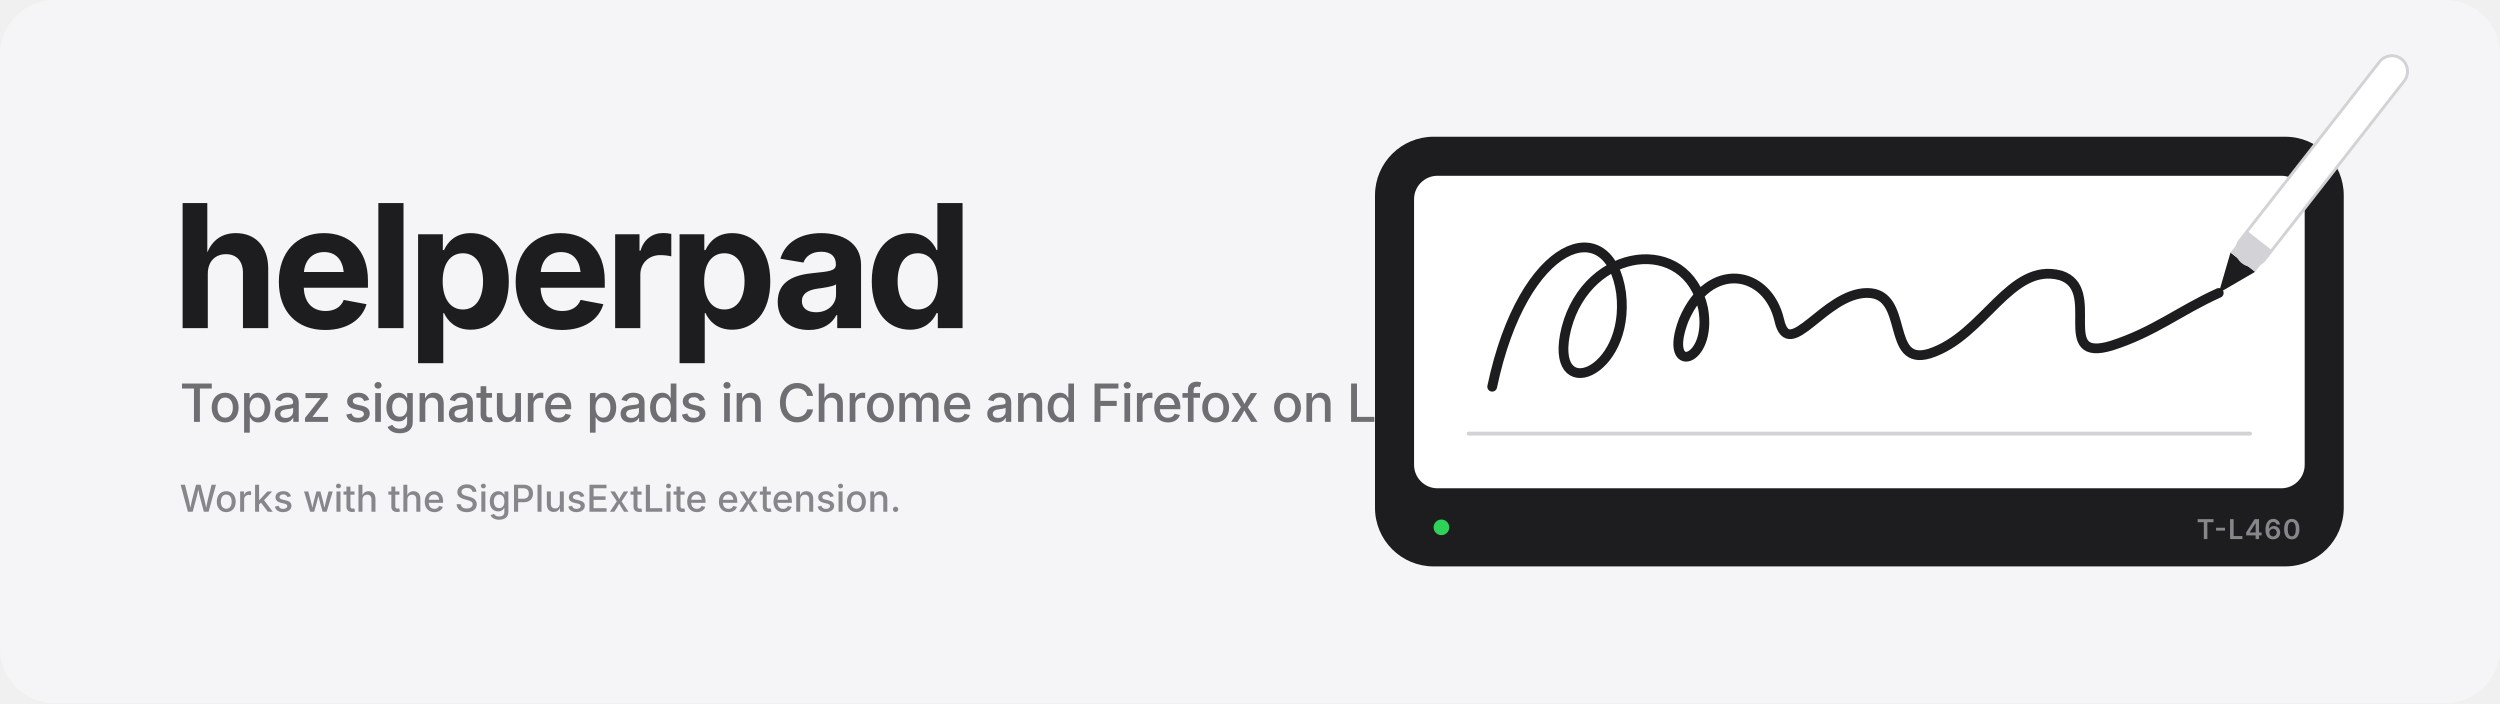
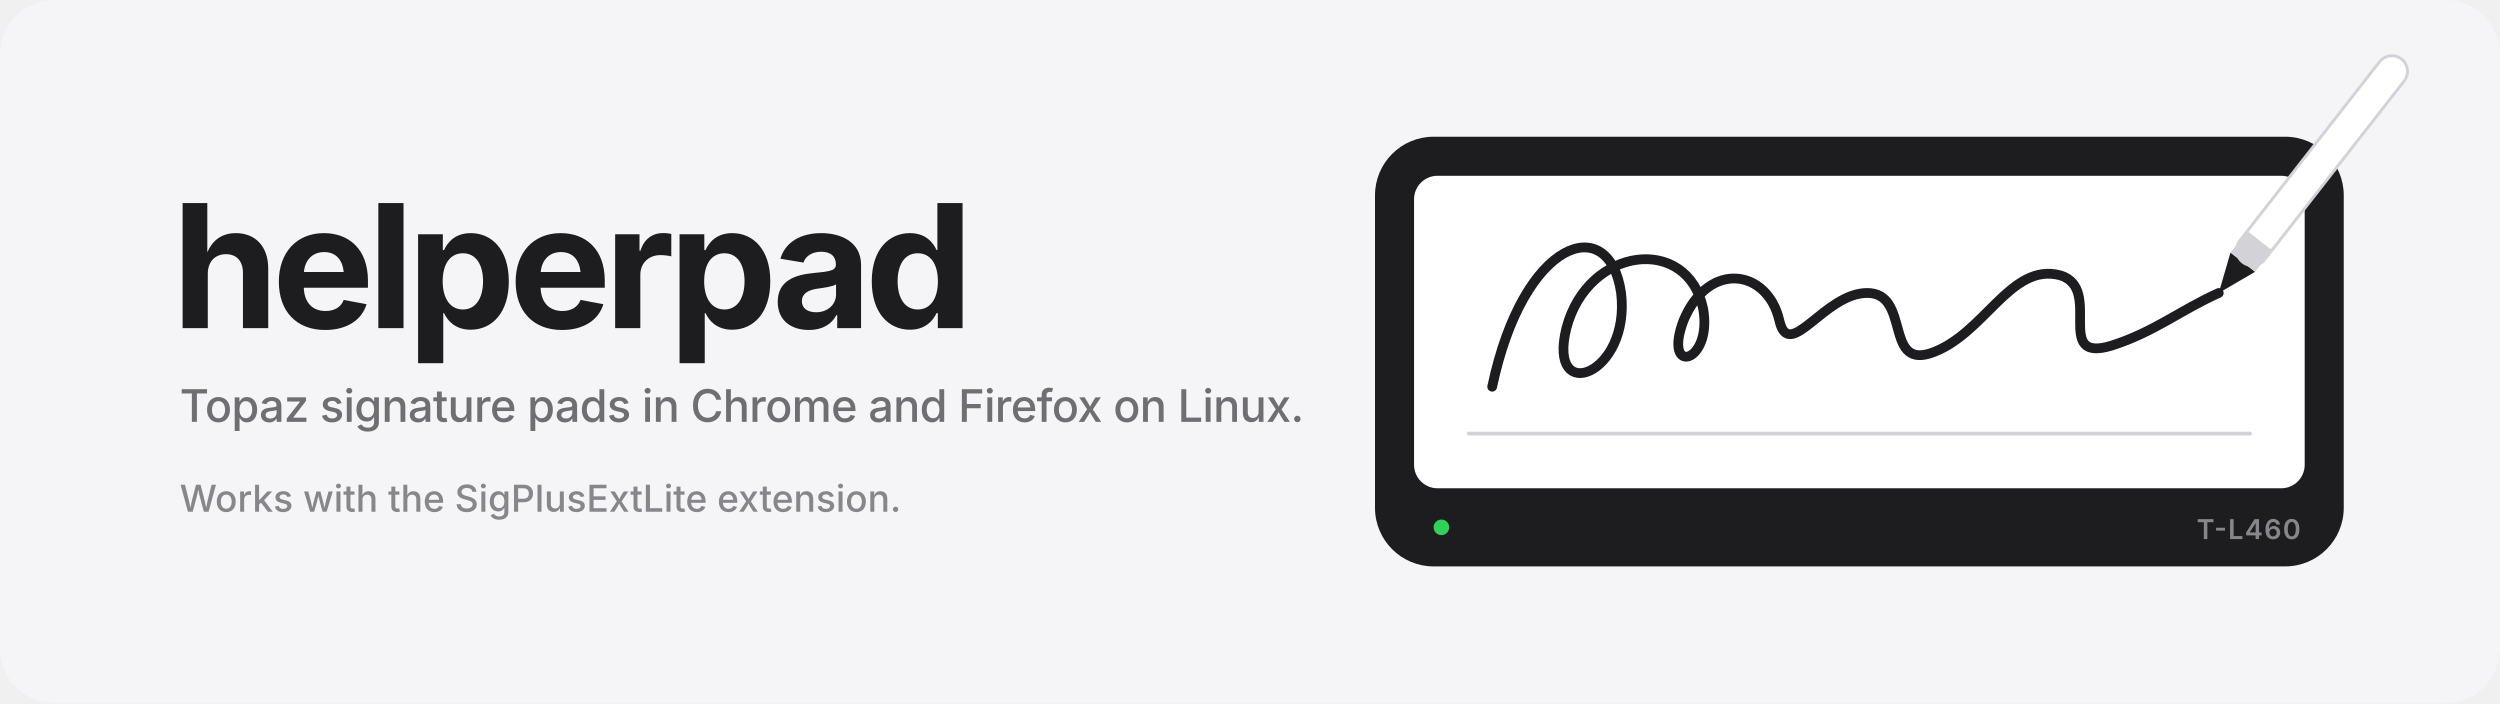
<svg xmlns="http://www.w3.org/2000/svg" width="1280" height="360" viewBox="0 0 1280 360">
  <rect width="1280" height="360" rx="28" fill="#f5f5f7" />
  <g font-family="'Adwaita Sans', 'Inter', 'Helvetica Neue', sans-serif">
    <text x="88" y="168" font-weight="700" font-size="88" letter-spacing="-3.5" fill="#1d1d1f">helperpad</text>
-     <text x="92" y="216" font-weight="500" font-size="27" letter-spacing="-0.4" fill="#6e6e73">Topaz signature pads in Chrome and Firefox on Linux.</text>
+     <text x="92" y="216" font-weight="500" font-size="23" letter-spacing="-0.3" fill="#6e6e73">Topaz signature pads in Chrome and Firefox on Linux.</text>
    <text x="92" y="262" font-weight="500" font-size="19" letter-spacing="0" fill="#86868b">Works with the SigPlusExtLite extension.</text>
  </g>
  <g>
    <rect x="704" y="70" width="496" height="220" rx="30" fill="#1d1d1f" />
    <rect x="724" y="90" width="456" height="160" rx="12" fill="#ffffff" />
    <line x1="752" y1="222" x2="1152" y2="222" stroke="#d2d2d7" stroke-width="2" stroke-linecap="round" />
    <circle cx="738" cy="270" r="4" fill="#30d158" />
    <text x="1178" y="276" text-anchor="end" font-family="'Adwaita Sans', 'Inter', sans-serif" font-weight="600" font-size="14" letter-spacing="0.6" fill="#86868b">T-L460</text>
    <path d="M 764 198 C 780 122, 824 108, 830 150 C 835 192, 792 208, 802 168 C 813 126, 864 120, 872 158 C 877 186, 851 193, 862 164 C 875 133, 905 138, 911 164 C 916 186, 934 150, 956 150 C 978 150, 965 188, 988 181 C 1016 172, 1029 134, 1055 141 C 1077 148, 1051 186, 1081 177 C 1103 170, 1116 159, 1136 150" fill="none" stroke="#1d1d1f" stroke-width="5" stroke-linecap="round" stroke-linejoin="round" />
    <g transform="translate(1136 150) rotate(38)">
      <path d="M 0 0 L 8 -20 L -8 -20 Z" fill="#1d1d1f" />
      <rect x="-8" y="-152" width="16" height="132" rx="8" fill="#ffffff" stroke="#d2d2d7" stroke-width="1.5" />
      <rect x="-8" y="-34" width="16" height="14" fill="#d2d2d7" />
    </g>
  </g>
</svg>
